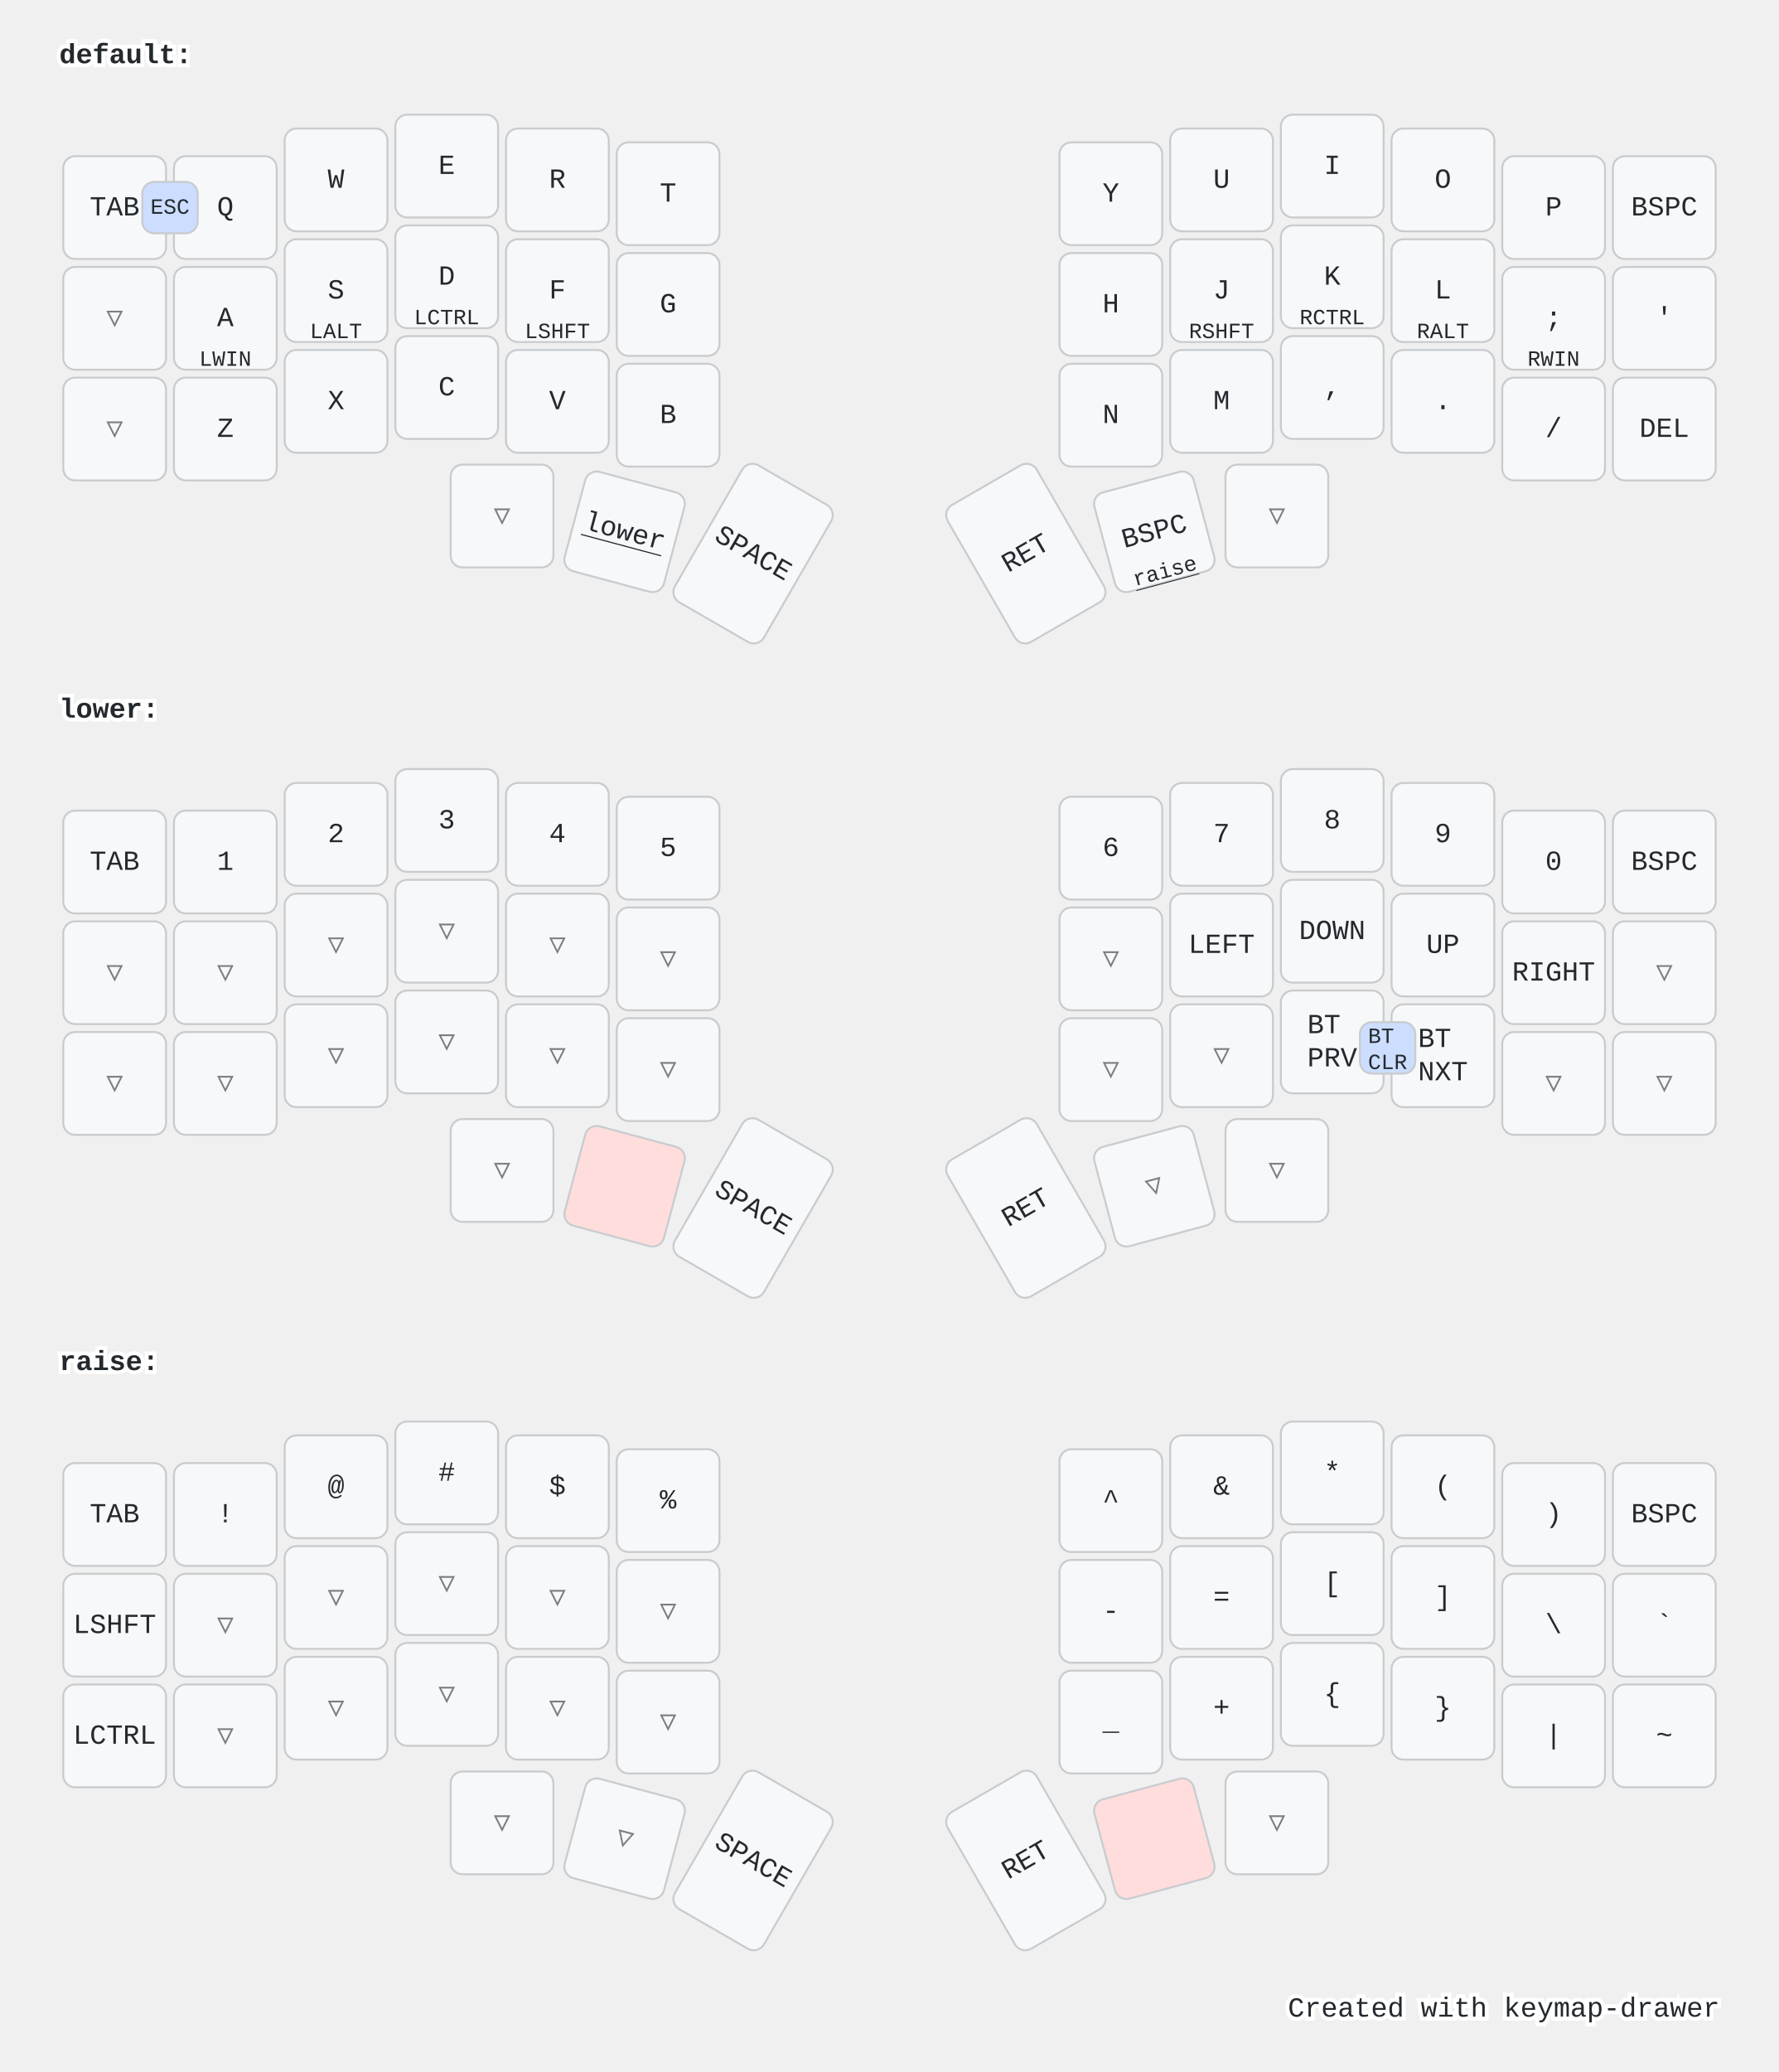
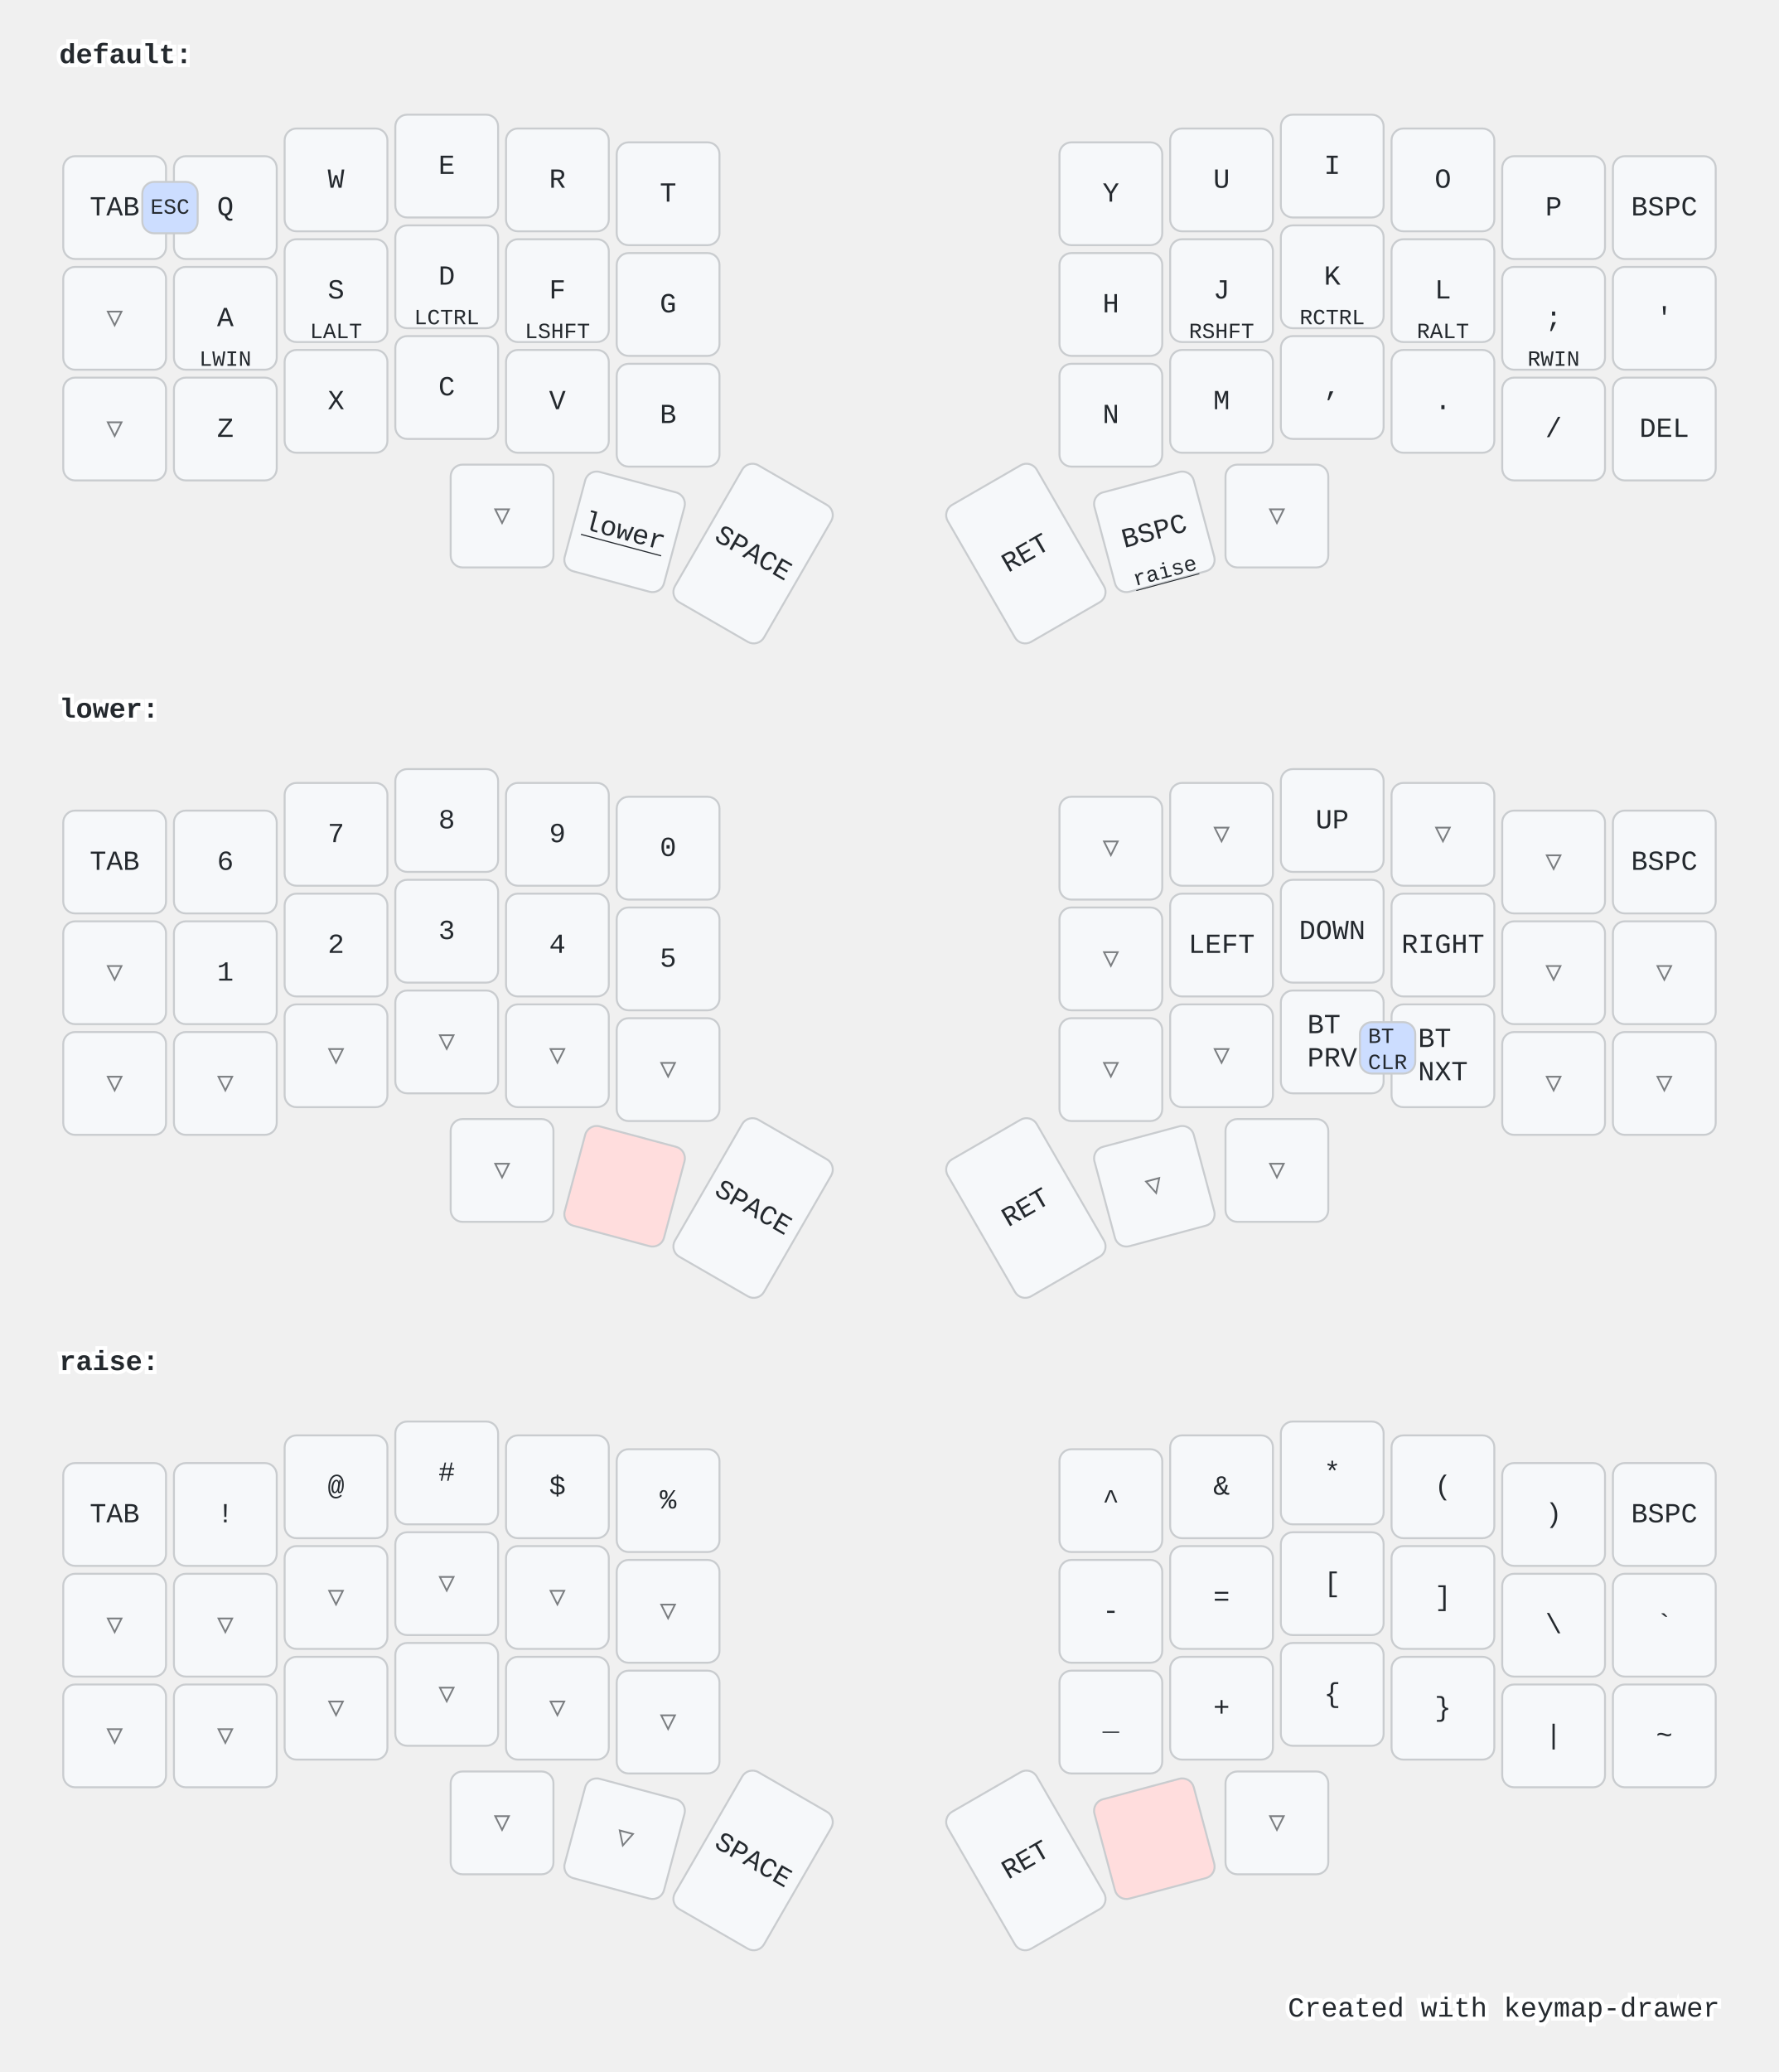
<svg xmlns="http://www.w3.org/2000/svg" width="900" height="1048" viewBox="0 0 900 1048" class="keymap">
  <style>/* inherit to force styles through use tags */
svg path {
    fill: inherit;
}

/* font and background color specifications */
svg.keymap {
    font-family: SFMono-Regular,Consolas,Liberation Mono,Menlo,monospace;
    font-size: 14px;
    font-kerning: normal;
    text-rendering: optimizeLegibility;
    fill: #24292e;
}

/* default key styling */
rect.key {
    fill: #f6f8fa;
}

rect.key, rect.combo {
    stroke: #c9cccf;
    stroke-width: 1;
}

/* default key side styling, only used is draw_key_sides is set */
rect.side {
    filter: brightness(90%);
}

/* color accent for combo boxes */
rect.combo, rect.combo-separate {
    fill: #cdf;
}

/* color accent for held keys */
rect.held, rect.combo.held {
    fill: #fdd;
}

/* color accent for ghost (optional) keys */
rect.ghost, rect.combo.ghost {
    stroke-dasharray: 4, 4;
    stroke-width: 2;
}

text {
    text-anchor: middle;
    dominant-baseline: middle;
}

/* styling for layer labels */
text.label {
    font-weight: bold;
    text-anchor: start;
    stroke: white;
    stroke-width: 4;
    paint-order: stroke;
}

/* styling for optional footer */
text.footer {
    text-anchor: end;
    dominant-baseline: auto;
    stroke: white;
    stroke-width: 4;
    paint-order: stroke;
}

/* styling for combo tap, and key non-tap label text */
text.combo, text.hold, text.shifted, text.left, text.right {
    font-size: 11px;
}

text.hold {
    text-anchor: middle;
    dominant-baseline: auto;
}

text.shifted {
    text-anchor: middle;
    dominant-baseline: hanging;
}

text.left {
    text-anchor: start;
}

text.right {
    text-anchor: end;
}

text.layer-activator {
    text-decoration: underline;
}

/* styling for hold/shifted label text in combo box */
text.combo.hold, text.combo.shifted, text.combo.left, text.combo.right {
    font-size: 8px;
}

/* lighter symbol for transparent keys */
text.trans {
    fill: #7b7e81;
}

/* styling for combo dendrons */
path.combo {
    stroke-width: 1;
    stroke: gray;
    fill: none;
}

/* Start Tabler Icons Cleanup */
/* cannot use height/width with glyphs */
.icon-tabler &gt; path {
    fill: inherit;
    stroke: inherit;
    stroke-width: 2;
}
/* hide tabler's default box */
.icon-tabler &gt; path[stroke="none"][fill="none"] {
    visibility: hidden;
}
/* End Tabler Icons Cleanup */

@media (prefers-color-scheme: dark) {
svg.keymap { fill: #d1d6db; }
rect.key { fill: #3f4750; }
rect.key, rect.combo { stroke: #60666c; }
rect.combo, rect.combo-separate { fill: #1f3d7a; }
rect.held, rect.combo.held { fill: #854747; }
text.label, text.footer { stroke: black; }
text.trans { fill: #7e8184; }
path.combo { stroke: #7f7f7f; }

}</style>
  <g transform="translate(30, 0)" class="layer-default">
    <text x="0" y="28" class="label" id="default">default:</text>
    <g transform="translate(0, 56)">
      <g transform="translate(28, 49)" class="key keypos-0">
        <rect rx="6" ry="6" x="-26" y="-26" width="52" height="52" class="key" />
        <text x="0" y="0" class="key tap">TAB</text>
      </g>
      <g transform="translate(84, 49)" class="key keypos-1">
        <rect rx="6" ry="6" x="-26" y="-26" width="52" height="52" class="key" />
        <text x="0" y="0" class="key tap">Q</text>
      </g>
      <g transform="translate(140, 35)" class="key keypos-2">
        <rect rx="6" ry="6" x="-26" y="-26" width="52" height="52" class="key" />
        <text x="0" y="0" class="key tap">W</text>
      </g>
      <g transform="translate(196, 28)" class="key keypos-3">
        <rect rx="6" ry="6" x="-26" y="-26" width="52" height="52" class="key" />
        <text x="0" y="0" class="key tap">E</text>
      </g>
      <g transform="translate(252, 35)" class="key keypos-4">
        <rect rx="6" ry="6" x="-26" y="-26" width="52" height="52" class="key" />
        <text x="0" y="0" class="key tap">R</text>
      </g>
      <g transform="translate(308, 42)" class="key keypos-5">
        <rect rx="6" ry="6" x="-26" y="-26" width="52" height="52" class="key" />
        <text x="0" y="0" class="key tap">T</text>
      </g>
      <g transform="translate(532, 42)" class="key keypos-6">
        <rect rx="6" ry="6" x="-26" y="-26" width="52" height="52" class="key" />
        <text x="0" y="0" class="key tap">Y</text>
      </g>
      <g transform="translate(588, 35)" class="key keypos-7">
        <rect rx="6" ry="6" x="-26" y="-26" width="52" height="52" class="key" />
        <text x="0" y="0" class="key tap">U</text>
      </g>
      <g transform="translate(644, 28)" class="key keypos-8">
        <rect rx="6" ry="6" x="-26" y="-26" width="52" height="52" class="key" />
        <text x="0" y="0" class="key tap">I</text>
      </g>
      <g transform="translate(700, 35)" class="key keypos-9">
        <rect rx="6" ry="6" x="-26" y="-26" width="52" height="52" class="key" />
        <text x="0" y="0" class="key tap">O</text>
      </g>
      <g transform="translate(756, 49)" class="key keypos-10">
        <rect rx="6" ry="6" x="-26" y="-26" width="52" height="52" class="key" />
        <text x="0" y="0" class="key tap">P</text>
      </g>
      <g transform="translate(812, 49)" class="key keypos-11">
        <rect rx="6" ry="6" x="-26" y="-26" width="52" height="52" class="key" />
        <text x="0" y="0" class="key tap">BSPC</text>
      </g>
      <g transform="translate(28, 105)" class="key trans keypos-12">
        <rect rx="6" ry="6" x="-26" y="-26" width="52" height="52" class="key trans" />
        <text x="0" y="0" class="key trans tap">▽</text>
      </g>
      <g transform="translate(84, 105)" class="key keypos-13">
        <rect rx="6" ry="6" x="-26" y="-26" width="52" height="52" class="key" />
        <text x="0" y="0" class="key tap">A</text>
        <text x="0" y="24" class="key hold">LWIN</text>
      </g>
      <g transform="translate(140, 91)" class="key keypos-14">
        <rect rx="6" ry="6" x="-26" y="-26" width="52" height="52" class="key" />
        <text x="0" y="0" class="key tap">S</text>
        <text x="0" y="24" class="key hold">LALT</text>
      </g>
      <g transform="translate(196, 84)" class="key keypos-15">
        <rect rx="6" ry="6" x="-26" y="-26" width="52" height="52" class="key" />
        <text x="0" y="0" class="key tap">D</text>
        <text x="0" y="24" class="key hold">LCTRL</text>
      </g>
      <g transform="translate(252, 91)" class="key keypos-16">
        <rect rx="6" ry="6" x="-26" y="-26" width="52" height="52" class="key" />
        <text x="0" y="0" class="key tap">F</text>
        <text x="0" y="24" class="key hold">LSHFT</text>
      </g>
      <g transform="translate(308, 98)" class="key keypos-17">
        <rect rx="6" ry="6" x="-26" y="-26" width="52" height="52" class="key" />
        <text x="0" y="0" class="key tap">G</text>
      </g>
      <g transform="translate(532, 98)" class="key keypos-18">
        <rect rx="6" ry="6" x="-26" y="-26" width="52" height="52" class="key" />
        <text x="0" y="0" class="key tap">H</text>
      </g>
      <g transform="translate(588, 91)" class="key keypos-19">
        <rect rx="6" ry="6" x="-26" y="-26" width="52" height="52" class="key" />
        <text x="0" y="0" class="key tap">J</text>
        <text x="0" y="24" class="key hold">RSHFT</text>
      </g>
      <g transform="translate(644, 84)" class="key keypos-20">
        <rect rx="6" ry="6" x="-26" y="-26" width="52" height="52" class="key" />
        <text x="0" y="0" class="key tap">K</text>
        <text x="0" y="24" class="key hold">RCTRL</text>
      </g>
      <g transform="translate(700, 91)" class="key keypos-21">
        <rect rx="6" ry="6" x="-26" y="-26" width="52" height="52" class="key" />
        <text x="0" y="0" class="key tap">L</text>
        <text x="0" y="24" class="key hold">RALT</text>
      </g>
      <g transform="translate(756, 105)" class="key keypos-22">
        <rect rx="6" ry="6" x="-26" y="-26" width="52" height="52" class="key" />
        <text x="0" y="0" class="key tap">;</text>
        <text x="0" y="24" class="key hold">RWIN</text>
      </g>
      <g transform="translate(812, 105)" class="key keypos-23">
        <rect rx="6" ry="6" x="-26" y="-26" width="52" height="52" class="key" />
        <text x="0" y="0" class="key tap">'</text>
      </g>
      <g transform="translate(28, 161)" class="key trans keypos-24">
        <rect rx="6" ry="6" x="-26" y="-26" width="52" height="52" class="key trans" />
        <text x="0" y="0" class="key trans tap">▽</text>
      </g>
      <g transform="translate(84, 161)" class="key keypos-25">
        <rect rx="6" ry="6" x="-26" y="-26" width="52" height="52" class="key" />
        <text x="0" y="0" class="key tap">Z</text>
      </g>
      <g transform="translate(140, 147)" class="key keypos-26">
        <rect rx="6" ry="6" x="-26" y="-26" width="52" height="52" class="key" />
        <text x="0" y="0" class="key tap">X</text>
      </g>
      <g transform="translate(196, 140)" class="key keypos-27">
        <rect rx="6" ry="6" x="-26" y="-26" width="52" height="52" class="key" />
        <text x="0" y="0" class="key tap">C</text>
      </g>
      <g transform="translate(252, 147)" class="key keypos-28">
        <rect rx="6" ry="6" x="-26" y="-26" width="52" height="52" class="key" />
        <text x="0" y="0" class="key tap">V</text>
      </g>
      <g transform="translate(308, 154)" class="key keypos-29">
        <rect rx="6" ry="6" x="-26" y="-26" width="52" height="52" class="key" />
        <text x="0" y="0" class="key tap">B</text>
      </g>
      <g transform="translate(532, 154)" class="key keypos-30">
        <rect rx="6" ry="6" x="-26" y="-26" width="52" height="52" class="key" />
        <text x="0" y="0" class="key tap">N</text>
      </g>
      <g transform="translate(588, 147)" class="key keypos-31">
        <rect rx="6" ry="6" x="-26" y="-26" width="52" height="52" class="key" />
        <text x="0" y="0" class="key tap">M</text>
      </g>
      <g transform="translate(644, 140)" class="key keypos-32">
        <rect rx="6" ry="6" x="-26" y="-26" width="52" height="52" class="key" />
        <text x="0" y="0" class="key tap">,</text>
      </g>
      <g transform="translate(700, 147)" class="key keypos-33">
        <rect rx="6" ry="6" x="-26" y="-26" width="52" height="52" class="key" />
        <text x="0" y="0" class="key tap">.</text>
      </g>
      <g transform="translate(756, 161)" class="key keypos-34">
        <rect rx="6" ry="6" x="-26" y="-26" width="52" height="52" class="key" />
        <text x="0" y="0" class="key tap">/</text>
      </g>
      <g transform="translate(812, 161)" class="key keypos-35">
        <rect rx="6" ry="6" x="-26" y="-26" width="52" height="52" class="key" />
        <text x="0" y="0" class="key tap">DEL</text>
      </g>
      <g transform="translate(224, 205)" class="key trans keypos-36">
        <rect rx="6" ry="6" x="-26" y="-26" width="52" height="52" class="key trans" />
        <text x="0" y="0" class="key trans tap">▽</text>
      </g>
      <g transform="translate(286, 213) rotate(15.0)" class="key keypos-37">
        <rect rx="6" ry="6" x="-26" y="-26" width="52" height="52" class="key" />
        <a href="#lower">
          <text x="0" y="0" class="key tap layer-activator">lower</text>
        </a>
      </g>
      <g transform="translate(351, 224) rotate(30.0)" class="key keypos-38">
        <rect rx="6" ry="6" x="-26" y="-40" width="52" height="80" class="key" />
        <text x="0" y="0" class="key tap">SPACE</text>
      </g>
      <g transform="translate(489, 224) rotate(-30.0)" class="key keypos-39">
        <rect rx="6" ry="6" x="-26" y="-40" width="52" height="80" class="key" />
        <text x="0" y="0" class="key tap">RET</text>
      </g>
      <g transform="translate(554, 213) rotate(-15.0)" class="key keypos-40">
        <rect rx="6" ry="6" x="-26" y="-26" width="52" height="52" class="key" />
        <text x="0" y="0" class="key tap">BSPC</text>
        <a href="#raise">
          <text x="0" y="24" class="key hold layer-activator">raise</text>
        </a>
      </g>
      <g transform="translate(616, 205)" class="key trans keypos-41">
        <rect rx="6" ry="6" x="-26" y="-26" width="52" height="52" class="key trans" />
        <text x="0" y="0" class="key trans tap">▽</text>
      </g>
      <g class="combo combopos-0">
        <rect rx="6" ry="6" x="42" y="36" width="28" height="26" class="combo" />
        <text x="56" y="49" class="combo tap">ESC</text>
      </g>
    </g>
  </g>
  <g transform="translate(30, 331)" class="layer-lower">
    <text x="0" y="28" class="label" id="lower">lower:</text>
    <g transform="translate(0, 56)">
      <g transform="translate(28, 49)" class="key keypos-0">
        <rect rx="6" ry="6" x="-26" y="-26" width="52" height="52" class="key" />
        <text x="0" y="0" class="key tap">TAB</text>
      </g>
      <g transform="translate(84, 49)" class="key keypos-1">
        <rect rx="6" ry="6" x="-26" y="-26" width="52" height="52" class="key" />
+         <text x="0" y="0" class="key tap">6</text>
+       </g>
+       <g transform="translate(140, 35)" class="key keypos-2">
+         <rect rx="6" ry="6" x="-26" y="-26" width="52" height="52" class="key" />
+         <text x="0" y="0" class="key tap">7</text>
+       </g>
+       <g transform="translate(196, 28)" class="key keypos-3">
+         <rect rx="6" ry="6" x="-26" y="-26" width="52" height="52" class="key" />
+         <text x="0" y="0" class="key tap">8</text>
+       </g>
+       <g transform="translate(252, 35)" class="key keypos-4">
+         <rect rx="6" ry="6" x="-26" y="-26" width="52" height="52" class="key" />
+         <text x="0" y="0" class="key tap">9</text>
+       </g>
+       <g transform="translate(308, 42)" class="key keypos-5">
+         <rect rx="6" ry="6" x="-26" y="-26" width="52" height="52" class="key" />
+         <text x="0" y="0" class="key tap">0</text>
+       </g>
+       <g transform="translate(532, 42)" class="key trans keypos-6">
+         <rect rx="6" ry="6" x="-26" y="-26" width="52" height="52" class="key trans" />
+         <text x="0" y="0" class="key trans tap">▽</text>
+       </g>
+       <g transform="translate(588, 35)" class="key trans keypos-7">
+         <rect rx="6" ry="6" x="-26" y="-26" width="52" height="52" class="key trans" />
+         <text x="0" y="0" class="key trans tap">▽</text>
+       </g>
+       <g transform="translate(644, 28)" class="key keypos-8">
+         <rect rx="6" ry="6" x="-26" y="-26" width="52" height="52" class="key" />
+         <text x="0" y="0" class="key tap">UP</text>
+       </g>
+       <g transform="translate(700, 35)" class="key trans keypos-9">
+         <rect rx="6" ry="6" x="-26" y="-26" width="52" height="52" class="key trans" />
+         <text x="0" y="0" class="key trans tap">▽</text>
+       </g>
+       <g transform="translate(756, 49)" class="key trans keypos-10">
+         <rect rx="6" ry="6" x="-26" y="-26" width="52" height="52" class="key trans" />
+         <text x="0" y="0" class="key trans tap">▽</text>
+       </g>
+       <g transform="translate(812, 49)" class="key keypos-11">
+         <rect rx="6" ry="6" x="-26" y="-26" width="52" height="52" class="key" />
+         <text x="0" y="0" class="key tap">BSPC</text>
+       </g>
+       <g transform="translate(28, 105)" class="key trans keypos-12">
+         <rect rx="6" ry="6" x="-26" y="-26" width="52" height="52" class="key trans" />
+         <text x="0" y="0" class="key trans tap">▽</text>
+       </g>
+       <g transform="translate(84, 105)" class="key keypos-13">
+         <rect rx="6" ry="6" x="-26" y="-26" width="52" height="52" class="key" />
        <text x="0" y="0" class="key tap">1</text>
      </g>
-       <g transform="translate(140, 35)" class="key keypos-2">
+       <g transform="translate(140, 91)" class="key keypos-14">
        <rect rx="6" ry="6" x="-26" y="-26" width="52" height="52" class="key" />
        <text x="0" y="0" class="key tap">2</text>
      </g>
-       <g transform="translate(196, 28)" class="key keypos-3">
+       <g transform="translate(196, 84)" class="key keypos-15">
        <rect rx="6" ry="6" x="-26" y="-26" width="52" height="52" class="key" />
        <text x="0" y="0" class="key tap">3</text>
      </g>
-       <g transform="translate(252, 35)" class="key keypos-4">
+       <g transform="translate(252, 91)" class="key keypos-16">
        <rect rx="6" ry="6" x="-26" y="-26" width="52" height="52" class="key" />
        <text x="0" y="0" class="key tap">4</text>
      </g>
-       <g transform="translate(308, 42)" class="key keypos-5">
+       <g transform="translate(308, 98)" class="key keypos-17">
        <rect rx="6" ry="6" x="-26" y="-26" width="52" height="52" class="key" />
        <text x="0" y="0" class="key tap">5</text>
      </g>
-       <g transform="translate(532, 42)" class="key keypos-6">
-         <rect rx="6" ry="6" x="-26" y="-26" width="52" height="52" class="key" />
-         <text x="0" y="0" class="key tap">6</text>
-       </g>
-       <g transform="translate(588, 35)" class="key keypos-7">
-         <rect rx="6" ry="6" x="-26" y="-26" width="52" height="52" class="key" />
-         <text x="0" y="0" class="key tap">7</text>
-       </g>
-       <g transform="translate(644, 28)" class="key keypos-8">
-         <rect rx="6" ry="6" x="-26" y="-26" width="52" height="52" class="key" />
-         <text x="0" y="0" class="key tap">8</text>
-       </g>
-       <g transform="translate(700, 35)" class="key keypos-9">
-         <rect rx="6" ry="6" x="-26" y="-26" width="52" height="52" class="key" />
-         <text x="0" y="0" class="key tap">9</text>
-       </g>
-       <g transform="translate(756, 49)" class="key keypos-10">
-         <rect rx="6" ry="6" x="-26" y="-26" width="52" height="52" class="key" />
-         <text x="0" y="0" class="key tap">0</text>
-       </g>
-       <g transform="translate(812, 49)" class="key keypos-11">
-         <rect rx="6" ry="6" x="-26" y="-26" width="52" height="52" class="key" />
-         <text x="0" y="0" class="key tap">BSPC</text>
-       </g>
-       <g transform="translate(28, 105)" class="key trans keypos-12">
-         <rect rx="6" ry="6" x="-26" y="-26" width="52" height="52" class="key trans" />
-         <text x="0" y="0" class="key trans tap">▽</text>
-       </g>
-       <g transform="translate(84, 105)" class="key trans keypos-13">
-         <rect rx="6" ry="6" x="-26" y="-26" width="52" height="52" class="key trans" />
-         <text x="0" y="0" class="key trans tap">▽</text>
-       </g>
-       <g transform="translate(140, 91)" class="key trans keypos-14">
-         <rect rx="6" ry="6" x="-26" y="-26" width="52" height="52" class="key trans" />
-         <text x="0" y="0" class="key trans tap">▽</text>
-       </g>
-       <g transform="translate(196, 84)" class="key trans keypos-15">
-         <rect rx="6" ry="6" x="-26" y="-26" width="52" height="52" class="key trans" />
-         <text x="0" y="0" class="key trans tap">▽</text>
-       </g>
-       <g transform="translate(252, 91)" class="key trans keypos-16">
-         <rect rx="6" ry="6" x="-26" y="-26" width="52" height="52" class="key trans" />
-         <text x="0" y="0" class="key trans tap">▽</text>
-       </g>
-       <g transform="translate(308, 98)" class="key trans keypos-17">
-         <rect rx="6" ry="6" x="-26" y="-26" width="52" height="52" class="key trans" />
-         <text x="0" y="0" class="key trans tap">▽</text>
-       </g>
      <g transform="translate(532, 98)" class="key trans keypos-18">
        <rect rx="6" ry="6" x="-26" y="-26" width="52" height="52" class="key trans" />
        <text x="0" y="0" class="key trans tap">▽</text>
      </g>
      <g transform="translate(588, 91)" class="key keypos-19">
        <rect rx="6" ry="6" x="-26" y="-26" width="52" height="52" class="key" />
        <text x="0" y="0" class="key tap">LEFT</text>
      </g>
      <g transform="translate(644, 84)" class="key keypos-20">
        <rect rx="6" ry="6" x="-26" y="-26" width="52" height="52" class="key" />
        <text x="0" y="0" class="key tap">DOWN</text>
      </g>
      <g transform="translate(700, 91)" class="key keypos-21">
        <rect rx="6" ry="6" x="-26" y="-26" width="52" height="52" class="key" />
-         <text x="0" y="0" class="key tap">UP</text>
-       </g>
-       <g transform="translate(756, 105)" class="key keypos-22">
-         <rect rx="6" ry="6" x="-26" y="-26" width="52" height="52" class="key" />
        <text x="0" y="0" class="key tap">RIGHT</text>
+       </g>
+       <g transform="translate(756, 105)" class="key trans keypos-22">
+         <rect rx="6" ry="6" x="-26" y="-26" width="52" height="52" class="key trans" />
+         <text x="0" y="0" class="key trans tap">▽</text>
      </g>
      <g transform="translate(812, 105)" class="key trans keypos-23">
        <rect rx="6" ry="6" x="-26" y="-26" width="52" height="52" class="key trans" />
        <text x="0" y="0" class="key trans tap">▽</text>
      </g>
      <g transform="translate(28, 161)" class="key trans keypos-24">
        <rect rx="6" ry="6" x="-26" y="-26" width="52" height="52" class="key trans" />
        <text x="0" y="0" class="key trans tap">▽</text>
      </g>
      <g transform="translate(84, 161)" class="key trans keypos-25">
        <rect rx="6" ry="6" x="-26" y="-26" width="52" height="52" class="key trans" />
        <text x="0" y="0" class="key trans tap">▽</text>
      </g>
      <g transform="translate(140, 147)" class="key trans keypos-26">
        <rect rx="6" ry="6" x="-26" y="-26" width="52" height="52" class="key trans" />
        <text x="0" y="0" class="key trans tap">▽</text>
      </g>
      <g transform="translate(196, 140)" class="key trans keypos-27">
        <rect rx="6" ry="6" x="-26" y="-26" width="52" height="52" class="key trans" />
        <text x="0" y="0" class="key trans tap">▽</text>
      </g>
      <g transform="translate(252, 147)" class="key trans keypos-28">
        <rect rx="6" ry="6" x="-26" y="-26" width="52" height="52" class="key trans" />
        <text x="0" y="0" class="key trans tap">▽</text>
      </g>
      <g transform="translate(308, 154)" class="key trans keypos-29">
        <rect rx="6" ry="6" x="-26" y="-26" width="52" height="52" class="key trans" />
        <text x="0" y="0" class="key trans tap">▽</text>
      </g>
      <g transform="translate(532, 154)" class="key trans keypos-30">
        <rect rx="6" ry="6" x="-26" y="-26" width="52" height="52" class="key trans" />
        <text x="0" y="0" class="key trans tap">▽</text>
      </g>
      <g transform="translate(588, 147)" class="key trans keypos-31">
        <rect rx="6" ry="6" x="-26" y="-26" width="52" height="52" class="key trans" />
        <text x="0" y="0" class="key trans tap">▽</text>
      </g>
      <g transform="translate(644, 140)" class="key keypos-32">
        <rect rx="6" ry="6" x="-26" y="-26" width="52" height="52" class="key" />
        <text x="0" y="0" class="key tap">
          <tspan x="0" dy="-0.6em">BT</tspan>
          <tspan x="0" dy="1.2em">PRV</tspan>
        </text>
      </g>
      <g transform="translate(700, 147)" class="key keypos-33">
        <rect rx="6" ry="6" x="-26" y="-26" width="52" height="52" class="key" />
        <text x="0" y="0" class="key tap">
          <tspan x="0" dy="-0.6em">BT</tspan>
          <tspan x="0" dy="1.2em">NXT</tspan>
        </text>
      </g>
      <g transform="translate(756, 161)" class="key trans keypos-34">
        <rect rx="6" ry="6" x="-26" y="-26" width="52" height="52" class="key trans" />
        <text x="0" y="0" class="key trans tap">▽</text>
      </g>
      <g transform="translate(812, 161)" class="key trans keypos-35">
        <rect rx="6" ry="6" x="-26" y="-26" width="52" height="52" class="key trans" />
        <text x="0" y="0" class="key trans tap">▽</text>
      </g>
      <g transform="translate(224, 205)" class="key trans keypos-36">
        <rect rx="6" ry="6" x="-26" y="-26" width="52" height="52" class="key trans" />
        <text x="0" y="0" class="key trans tap">▽</text>
      </g>
      <g transform="translate(286, 213) rotate(15.0)" class="key held keypos-37">
        <rect rx="6" ry="6" x="-26" y="-26" width="52" height="52" class="key held" />
      </g>
      <g transform="translate(351, 224) rotate(30.0)" class="key keypos-38">
        <rect rx="6" ry="6" x="-26" y="-40" width="52" height="80" class="key" />
        <text x="0" y="0" class="key tap">SPACE</text>
      </g>
      <g transform="translate(489, 224) rotate(-30.0)" class="key keypos-39">
        <rect rx="6" ry="6" x="-26" y="-40" width="52" height="80" class="key" />
        <text x="0" y="0" class="key tap">RET</text>
      </g>
      <g transform="translate(554, 213) rotate(-15.0)" class="key trans keypos-40">
        <rect rx="6" ry="6" x="-26" y="-26" width="52" height="52" class="key trans" />
        <text x="0" y="0" class="key trans tap">▽</text>
      </g>
      <g transform="translate(616, 205)" class="key trans keypos-41">
        <rect rx="6" ry="6" x="-26" y="-26" width="52" height="52" class="key trans" />
        <text x="0" y="0" class="key trans tap">▽</text>
      </g>
      <g class="combo combopos-0">
        <rect rx="6" ry="6" x="658" y="130" width="28" height="26" class="combo" />
        <text x="672" y="144" class="combo tap">
          <tspan x="672" dy="-0.6em">BT</tspan>
          <tspan x="672" dy="1.2em">CLR</tspan>
        </text>
      </g>
    </g>
  </g>
  <g transform="translate(30, 661)" class="layer-raise">
    <text x="0" y="28" class="label" id="raise">raise:</text>
    <g transform="translate(0, 56)">
      <g transform="translate(28, 49)" class="key keypos-0">
        <rect rx="6" ry="6" x="-26" y="-26" width="52" height="52" class="key" />
        <text x="0" y="0" class="key tap">TAB</text>
      </g>
      <g transform="translate(84, 49)" class="key keypos-1">
        <rect rx="6" ry="6" x="-26" y="-26" width="52" height="52" class="key" />
        <text x="0" y="0" class="key tap">!</text>
      </g>
      <g transform="translate(140, 35)" class="key keypos-2">
        <rect rx="6" ry="6" x="-26" y="-26" width="52" height="52" class="key" />
        <text x="0" y="0" class="key tap">@</text>
      </g>
      <g transform="translate(196, 28)" class="key keypos-3">
        <rect rx="6" ry="6" x="-26" y="-26" width="52" height="52" class="key" />
        <text x="0" y="0" class="key tap">#</text>
      </g>
      <g transform="translate(252, 35)" class="key keypos-4">
        <rect rx="6" ry="6" x="-26" y="-26" width="52" height="52" class="key" />
        <text x="0" y="0" class="key tap">$</text>
      </g>
      <g transform="translate(308, 42)" class="key keypos-5">
        <rect rx="6" ry="6" x="-26" y="-26" width="52" height="52" class="key" />
        <text x="0" y="0" class="key tap">%</text>
      </g>
      <g transform="translate(532, 42)" class="key keypos-6">
        <rect rx="6" ry="6" x="-26" y="-26" width="52" height="52" class="key" />
        <text x="0" y="0" class="key tap">^</text>
      </g>
      <g transform="translate(588, 35)" class="key keypos-7">
        <rect rx="6" ry="6" x="-26" y="-26" width="52" height="52" class="key" />
        <text x="0" y="0" class="key tap">&amp;</text>
      </g>
      <g transform="translate(644, 28)" class="key keypos-8">
        <rect rx="6" ry="6" x="-26" y="-26" width="52" height="52" class="key" />
        <text x="0" y="0" class="key tap">*</text>
      </g>
      <g transform="translate(700, 35)" class="key keypos-9">
        <rect rx="6" ry="6" x="-26" y="-26" width="52" height="52" class="key" />
        <text x="0" y="0" class="key tap">(</text>
      </g>
      <g transform="translate(756, 49)" class="key keypos-10">
        <rect rx="6" ry="6" x="-26" y="-26" width="52" height="52" class="key" />
        <text x="0" y="0" class="key tap">)</text>
      </g>
      <g transform="translate(812, 49)" class="key keypos-11">
        <rect rx="6" ry="6" x="-26" y="-26" width="52" height="52" class="key" />
        <text x="0" y="0" class="key tap">BSPC</text>
      </g>
-       <g transform="translate(28, 105)" class="key keypos-12">
-         <rect rx="6" ry="6" x="-26" y="-26" width="52" height="52" class="key" />
-         <text x="0" y="0" class="key tap">LSHFT</text>
+       <g transform="translate(28, 105)" class="key trans keypos-12">
+         <rect rx="6" ry="6" x="-26" y="-26" width="52" height="52" class="key trans" />
+         <text x="0" y="0" class="key trans tap">▽</text>
      </g>
      <g transform="translate(84, 105)" class="key trans keypos-13">
        <rect rx="6" ry="6" x="-26" y="-26" width="52" height="52" class="key trans" />
        <text x="0" y="0" class="key trans tap">▽</text>
      </g>
      <g transform="translate(140, 91)" class="key trans keypos-14">
        <rect rx="6" ry="6" x="-26" y="-26" width="52" height="52" class="key trans" />
        <text x="0" y="0" class="key trans tap">▽</text>
      </g>
      <g transform="translate(196, 84)" class="key trans keypos-15">
        <rect rx="6" ry="6" x="-26" y="-26" width="52" height="52" class="key trans" />
        <text x="0" y="0" class="key trans tap">▽</text>
      </g>
      <g transform="translate(252, 91)" class="key trans keypos-16">
        <rect rx="6" ry="6" x="-26" y="-26" width="52" height="52" class="key trans" />
        <text x="0" y="0" class="key trans tap">▽</text>
      </g>
      <g transform="translate(308, 98)" class="key trans keypos-17">
        <rect rx="6" ry="6" x="-26" y="-26" width="52" height="52" class="key trans" />
        <text x="0" y="0" class="key trans tap">▽</text>
      </g>
      <g transform="translate(532, 98)" class="key keypos-18">
        <rect rx="6" ry="6" x="-26" y="-26" width="52" height="52" class="key" />
        <text x="0" y="0" class="key tap">-</text>
      </g>
      <g transform="translate(588, 91)" class="key keypos-19">
        <rect rx="6" ry="6" x="-26" y="-26" width="52" height="52" class="key" />
        <text x="0" y="0" class="key tap">=</text>
      </g>
      <g transform="translate(644, 84)" class="key keypos-20">
        <rect rx="6" ry="6" x="-26" y="-26" width="52" height="52" class="key" />
        <text x="0" y="0" class="key tap">[</text>
      </g>
      <g transform="translate(700, 91)" class="key keypos-21">
        <rect rx="6" ry="6" x="-26" y="-26" width="52" height="52" class="key" />
        <text x="0" y="0" class="key tap">]</text>
      </g>
      <g transform="translate(756, 105)" class="key keypos-22">
        <rect rx="6" ry="6" x="-26" y="-26" width="52" height="52" class="key" />
        <text x="0" y="0" class="key tap">\</text>
      </g>
      <g transform="translate(812, 105)" class="key keypos-23">
        <rect rx="6" ry="6" x="-26" y="-26" width="52" height="52" class="key" />
        <text x="0" y="0" class="key tap">`</text>
      </g>
-       <g transform="translate(28, 161)" class="key keypos-24">
-         <rect rx="6" ry="6" x="-26" y="-26" width="52" height="52" class="key" />
-         <text x="0" y="0" class="key tap">LCTRL</text>
+       <g transform="translate(28, 161)" class="key trans keypos-24">
+         <rect rx="6" ry="6" x="-26" y="-26" width="52" height="52" class="key trans" />
+         <text x="0" y="0" class="key trans tap">▽</text>
      </g>
      <g transform="translate(84, 161)" class="key trans keypos-25">
        <rect rx="6" ry="6" x="-26" y="-26" width="52" height="52" class="key trans" />
        <text x="0" y="0" class="key trans tap">▽</text>
      </g>
      <g transform="translate(140, 147)" class="key trans keypos-26">
        <rect rx="6" ry="6" x="-26" y="-26" width="52" height="52" class="key trans" />
        <text x="0" y="0" class="key trans tap">▽</text>
      </g>
      <g transform="translate(196, 140)" class="key trans keypos-27">
        <rect rx="6" ry="6" x="-26" y="-26" width="52" height="52" class="key trans" />
        <text x="0" y="0" class="key trans tap">▽</text>
      </g>
      <g transform="translate(252, 147)" class="key trans keypos-28">
        <rect rx="6" ry="6" x="-26" y="-26" width="52" height="52" class="key trans" />
        <text x="0" y="0" class="key trans tap">▽</text>
      </g>
      <g transform="translate(308, 154)" class="key trans keypos-29">
        <rect rx="6" ry="6" x="-26" y="-26" width="52" height="52" class="key trans" />
        <text x="0" y="0" class="key trans tap">▽</text>
      </g>
      <g transform="translate(532, 154)" class="key keypos-30">
        <rect rx="6" ry="6" x="-26" y="-26" width="52" height="52" class="key" />
        <text x="0" y="0" class="key tap">_</text>
      </g>
      <g transform="translate(588, 147)" class="key keypos-31">
        <rect rx="6" ry="6" x="-26" y="-26" width="52" height="52" class="key" />
        <text x="0" y="0" class="key tap">+</text>
      </g>
      <g transform="translate(644, 140)" class="key keypos-32">
        <rect rx="6" ry="6" x="-26" y="-26" width="52" height="52" class="key" />
        <text x="0" y="0" class="key tap">{</text>
      </g>
      <g transform="translate(700, 147)" class="key keypos-33">
        <rect rx="6" ry="6" x="-26" y="-26" width="52" height="52" class="key" />
        <text x="0" y="0" class="key tap">}</text>
      </g>
      <g transform="translate(756, 161)" class="key keypos-34">
        <rect rx="6" ry="6" x="-26" y="-26" width="52" height="52" class="key" />
        <text x="0" y="0" class="key tap">|</text>
      </g>
      <g transform="translate(812, 161)" class="key keypos-35">
        <rect rx="6" ry="6" x="-26" y="-26" width="52" height="52" class="key" />
        <text x="0" y="0" class="key tap">~</text>
      </g>
      <g transform="translate(224, 205)" class="key trans keypos-36">
        <rect rx="6" ry="6" x="-26" y="-26" width="52" height="52" class="key trans" />
        <text x="0" y="0" class="key trans tap">▽</text>
      </g>
      <g transform="translate(286, 213) rotate(15.0)" class="key trans keypos-37">
        <rect rx="6" ry="6" x="-26" y="-26" width="52" height="52" class="key trans" />
        <text x="0" y="0" class="key trans tap">▽</text>
      </g>
      <g transform="translate(351, 224) rotate(30.0)" class="key keypos-38">
        <rect rx="6" ry="6" x="-26" y="-40" width="52" height="80" class="key" />
        <text x="0" y="0" class="key tap">SPACE</text>
      </g>
      <g transform="translate(489, 224) rotate(-30.0)" class="key keypos-39">
        <rect rx="6" ry="6" x="-26" y="-40" width="52" height="80" class="key" />
        <text x="0" y="0" class="key tap">RET</text>
      </g>
      <g transform="translate(554, 213) rotate(-15.0)" class="key held keypos-40">
        <rect rx="6" ry="6" x="-26" y="-26" width="52" height="52" class="key held" />
      </g>
      <g transform="translate(616, 205)" class="key trans keypos-41">
        <rect rx="6" ry="6" x="-26" y="-26" width="52" height="52" class="key trans" />
        <text x="0" y="0" class="key trans tap">▽</text>
      </g>
    </g>
  </g>
  <text x="870.0" y="1020.0" class="footer">Created with <a href="https://github.com/caksoylar/keymap-drawer">keymap-drawer</a>
  </text>
</svg>
